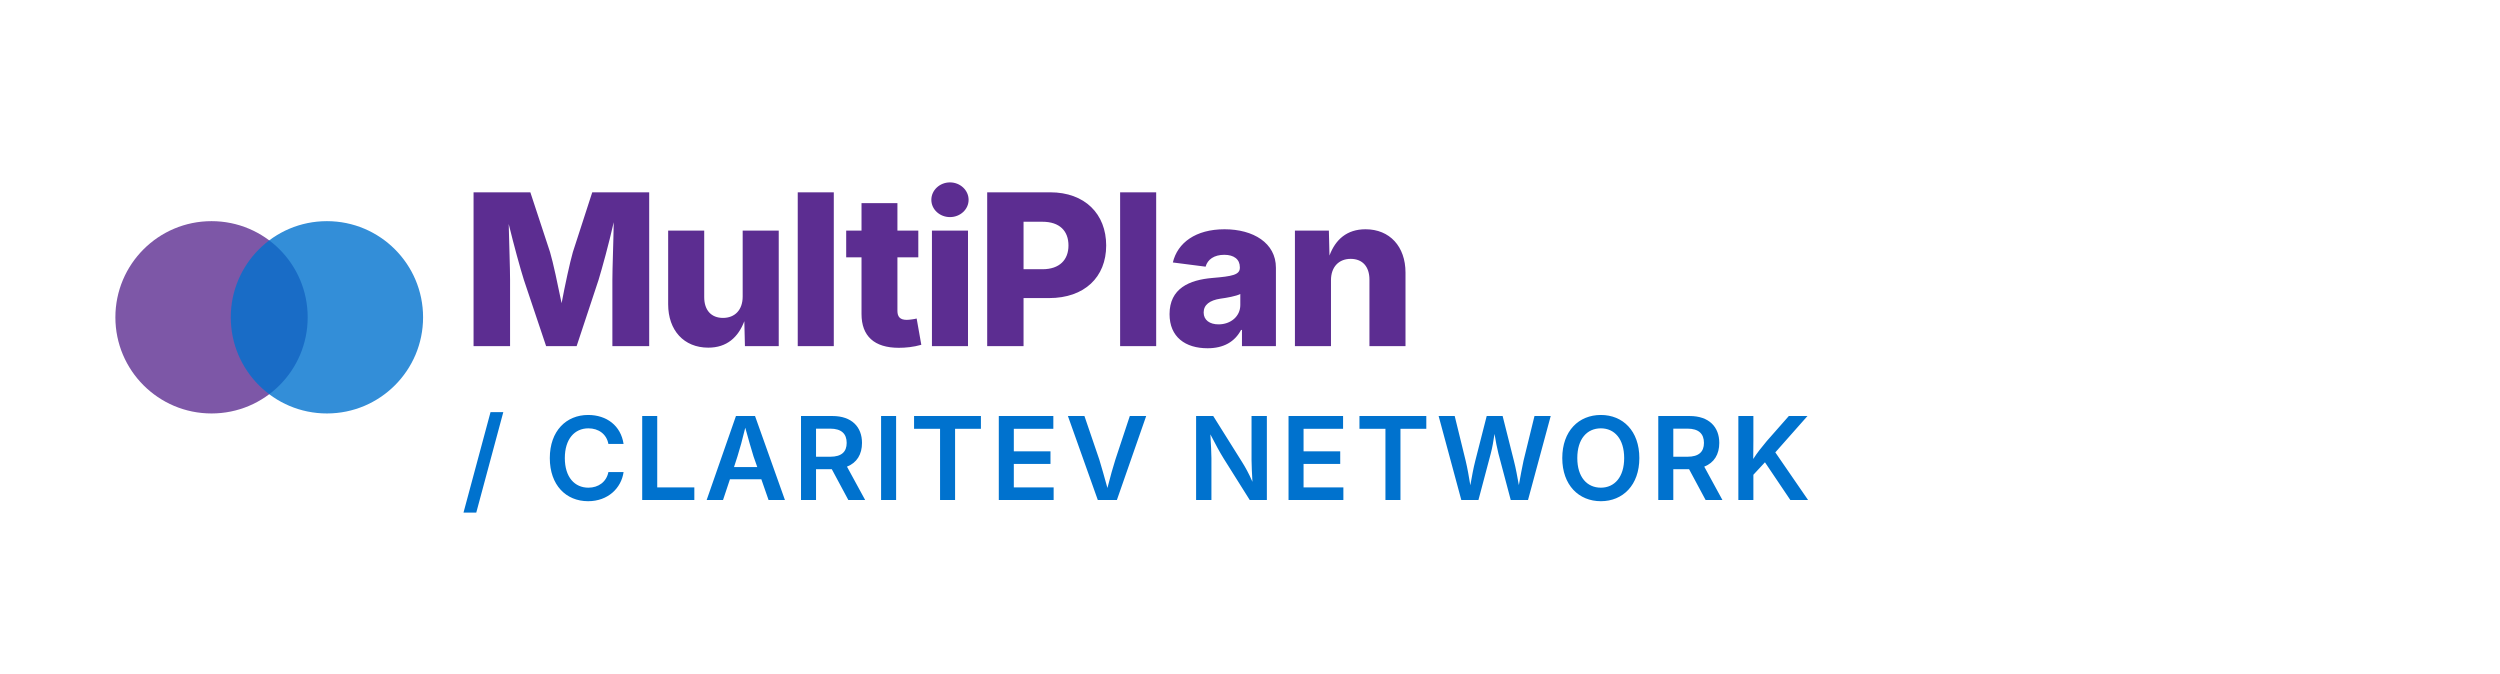
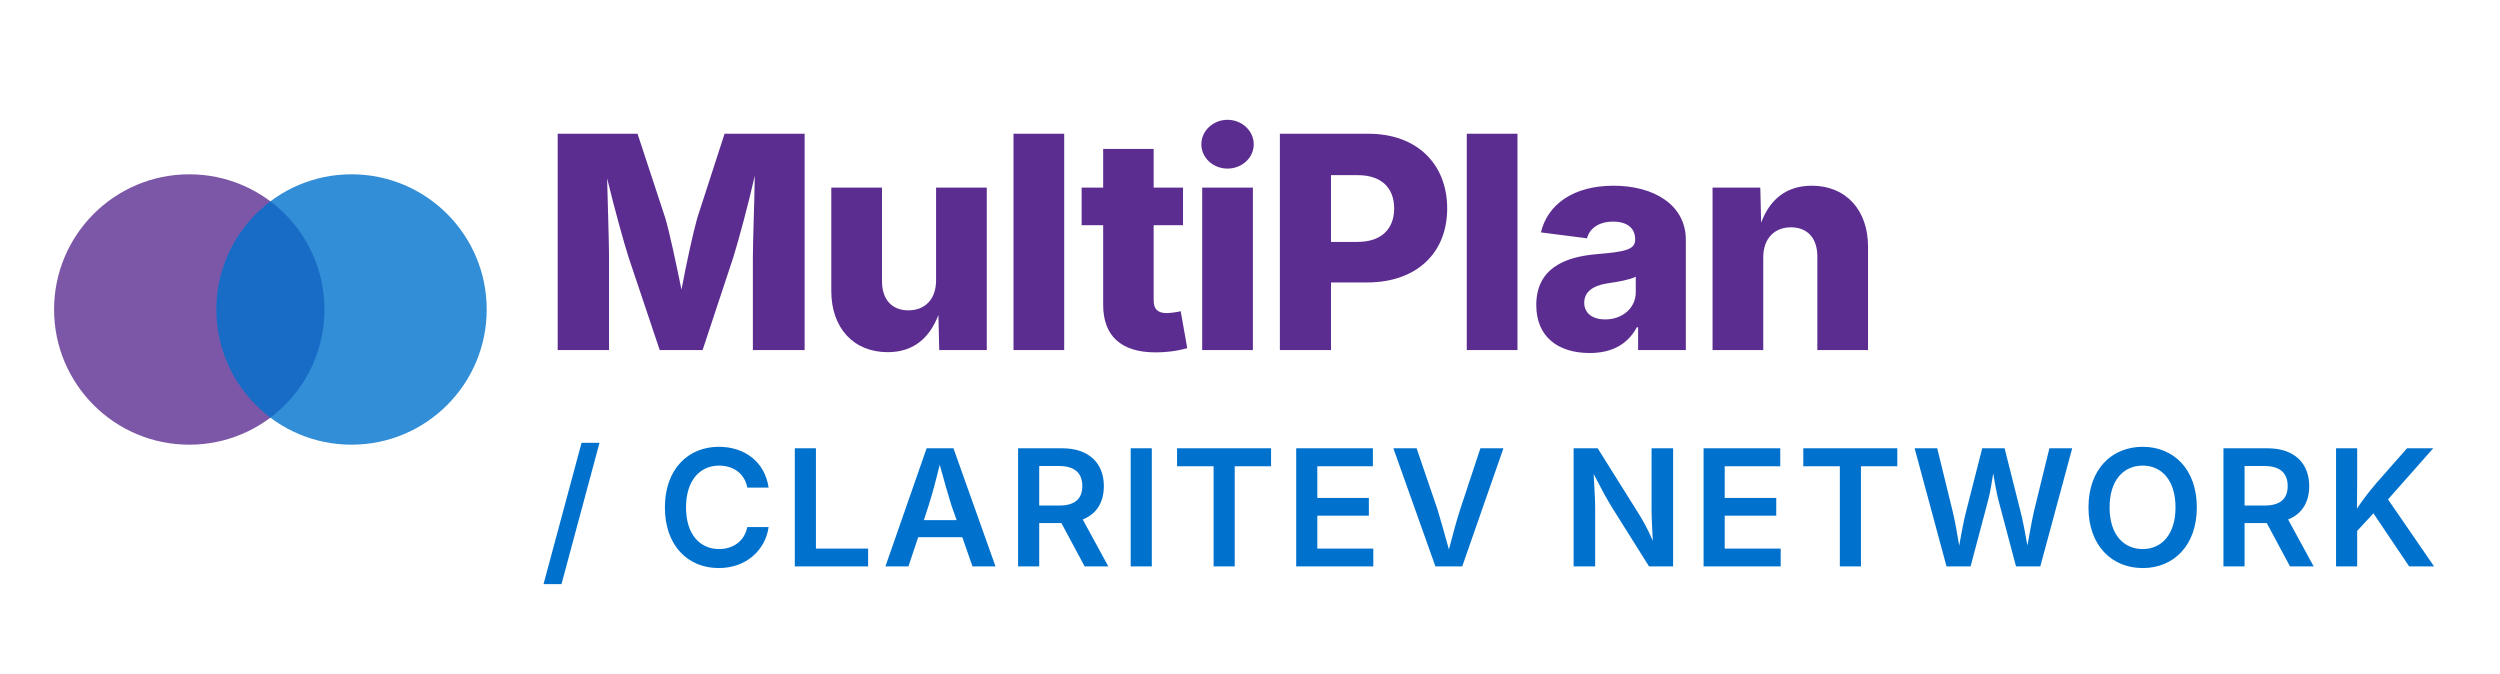
- <svg xmlns="http://www.w3.org/2000/svg" viewBox="0 0 260 70" width="260" height="70">
+ <svg xmlns="http://www.w3.org/2000/svg" viewBox="8 11 184.916 48" width="260" height="70">
  <g transform="translate(10, 15)">
    <circle cx="12" cy="18" r="10" fill="#5C2D91" opacity="0.8" />
    <circle cx="24" cy="18" r="10" fill="#0072CE" opacity="0.8" />
  </g>
  <text x="48" y="36" font-family="'Inter', Arial, sans-serif" font-weight="800" font-size="22" fill="#5C2D91" letter-spacing="-0.5">MultiPlan</text>
  <text x="48" y="52" font-family="'Inter', Arial, sans-serif" font-weight="600" font-size="12" fill="#0072CE" letter-spacing="0.5">/ CLARITEV NETWORK</text>
</svg>
